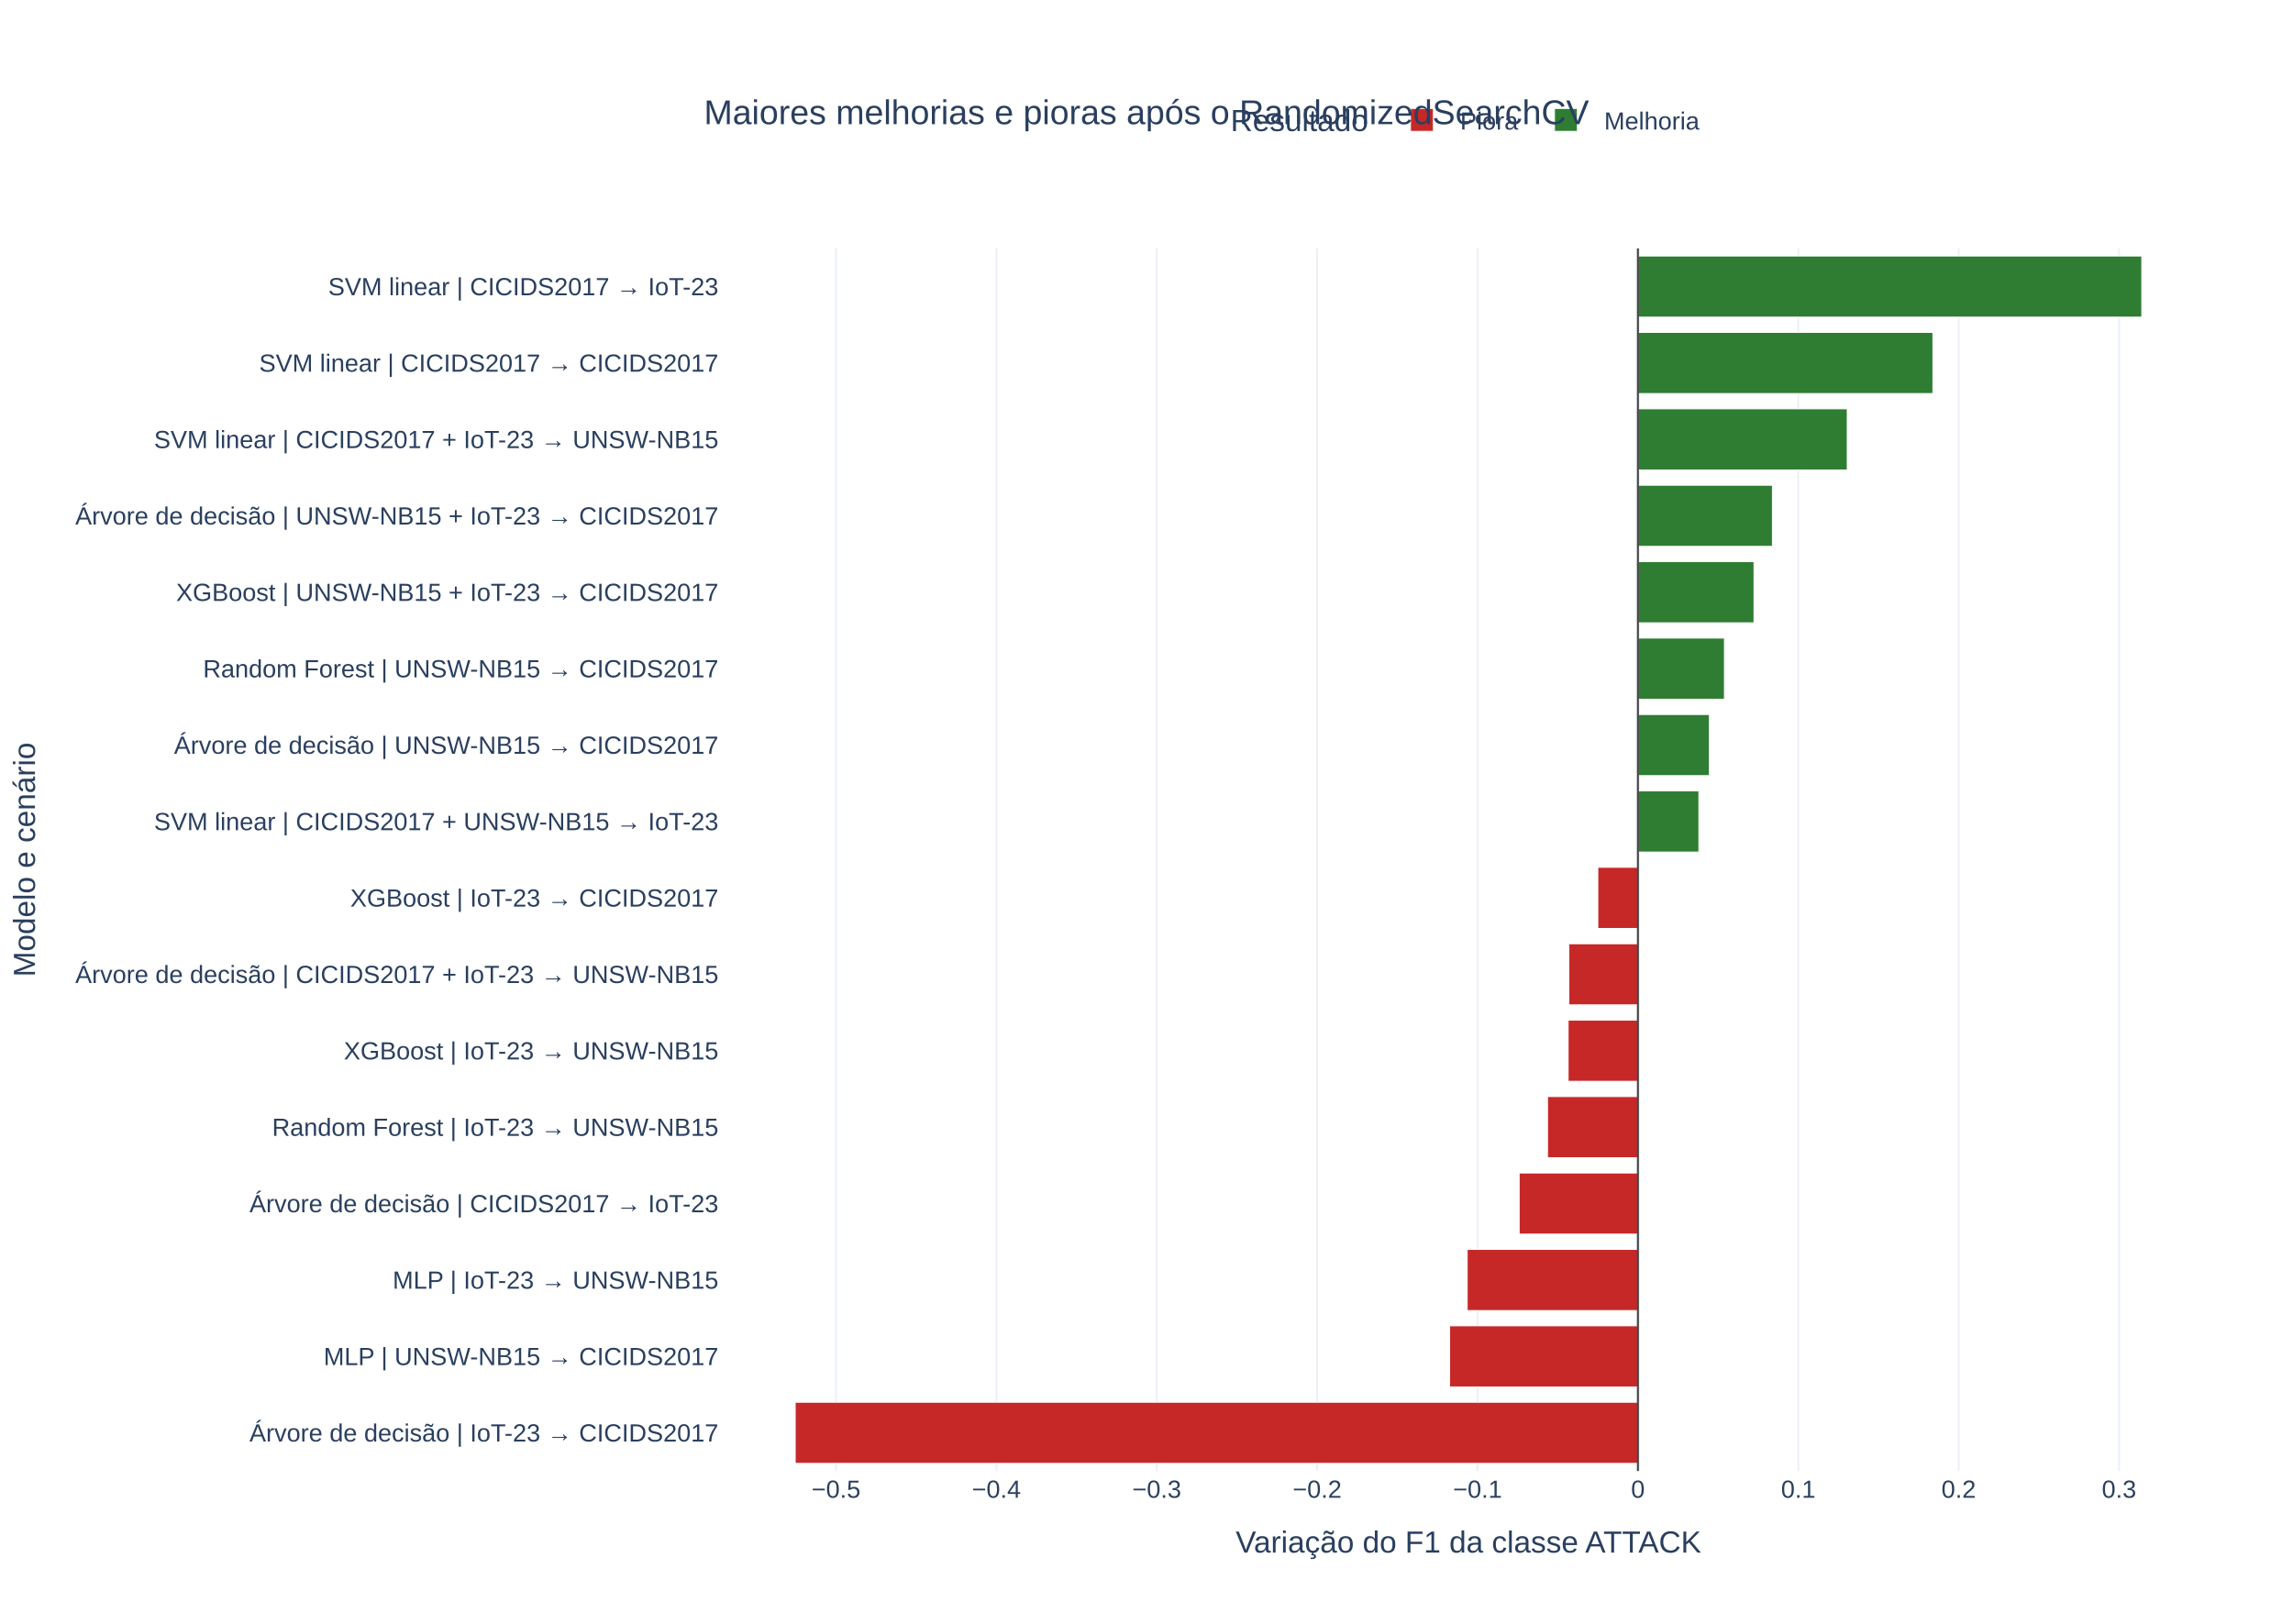
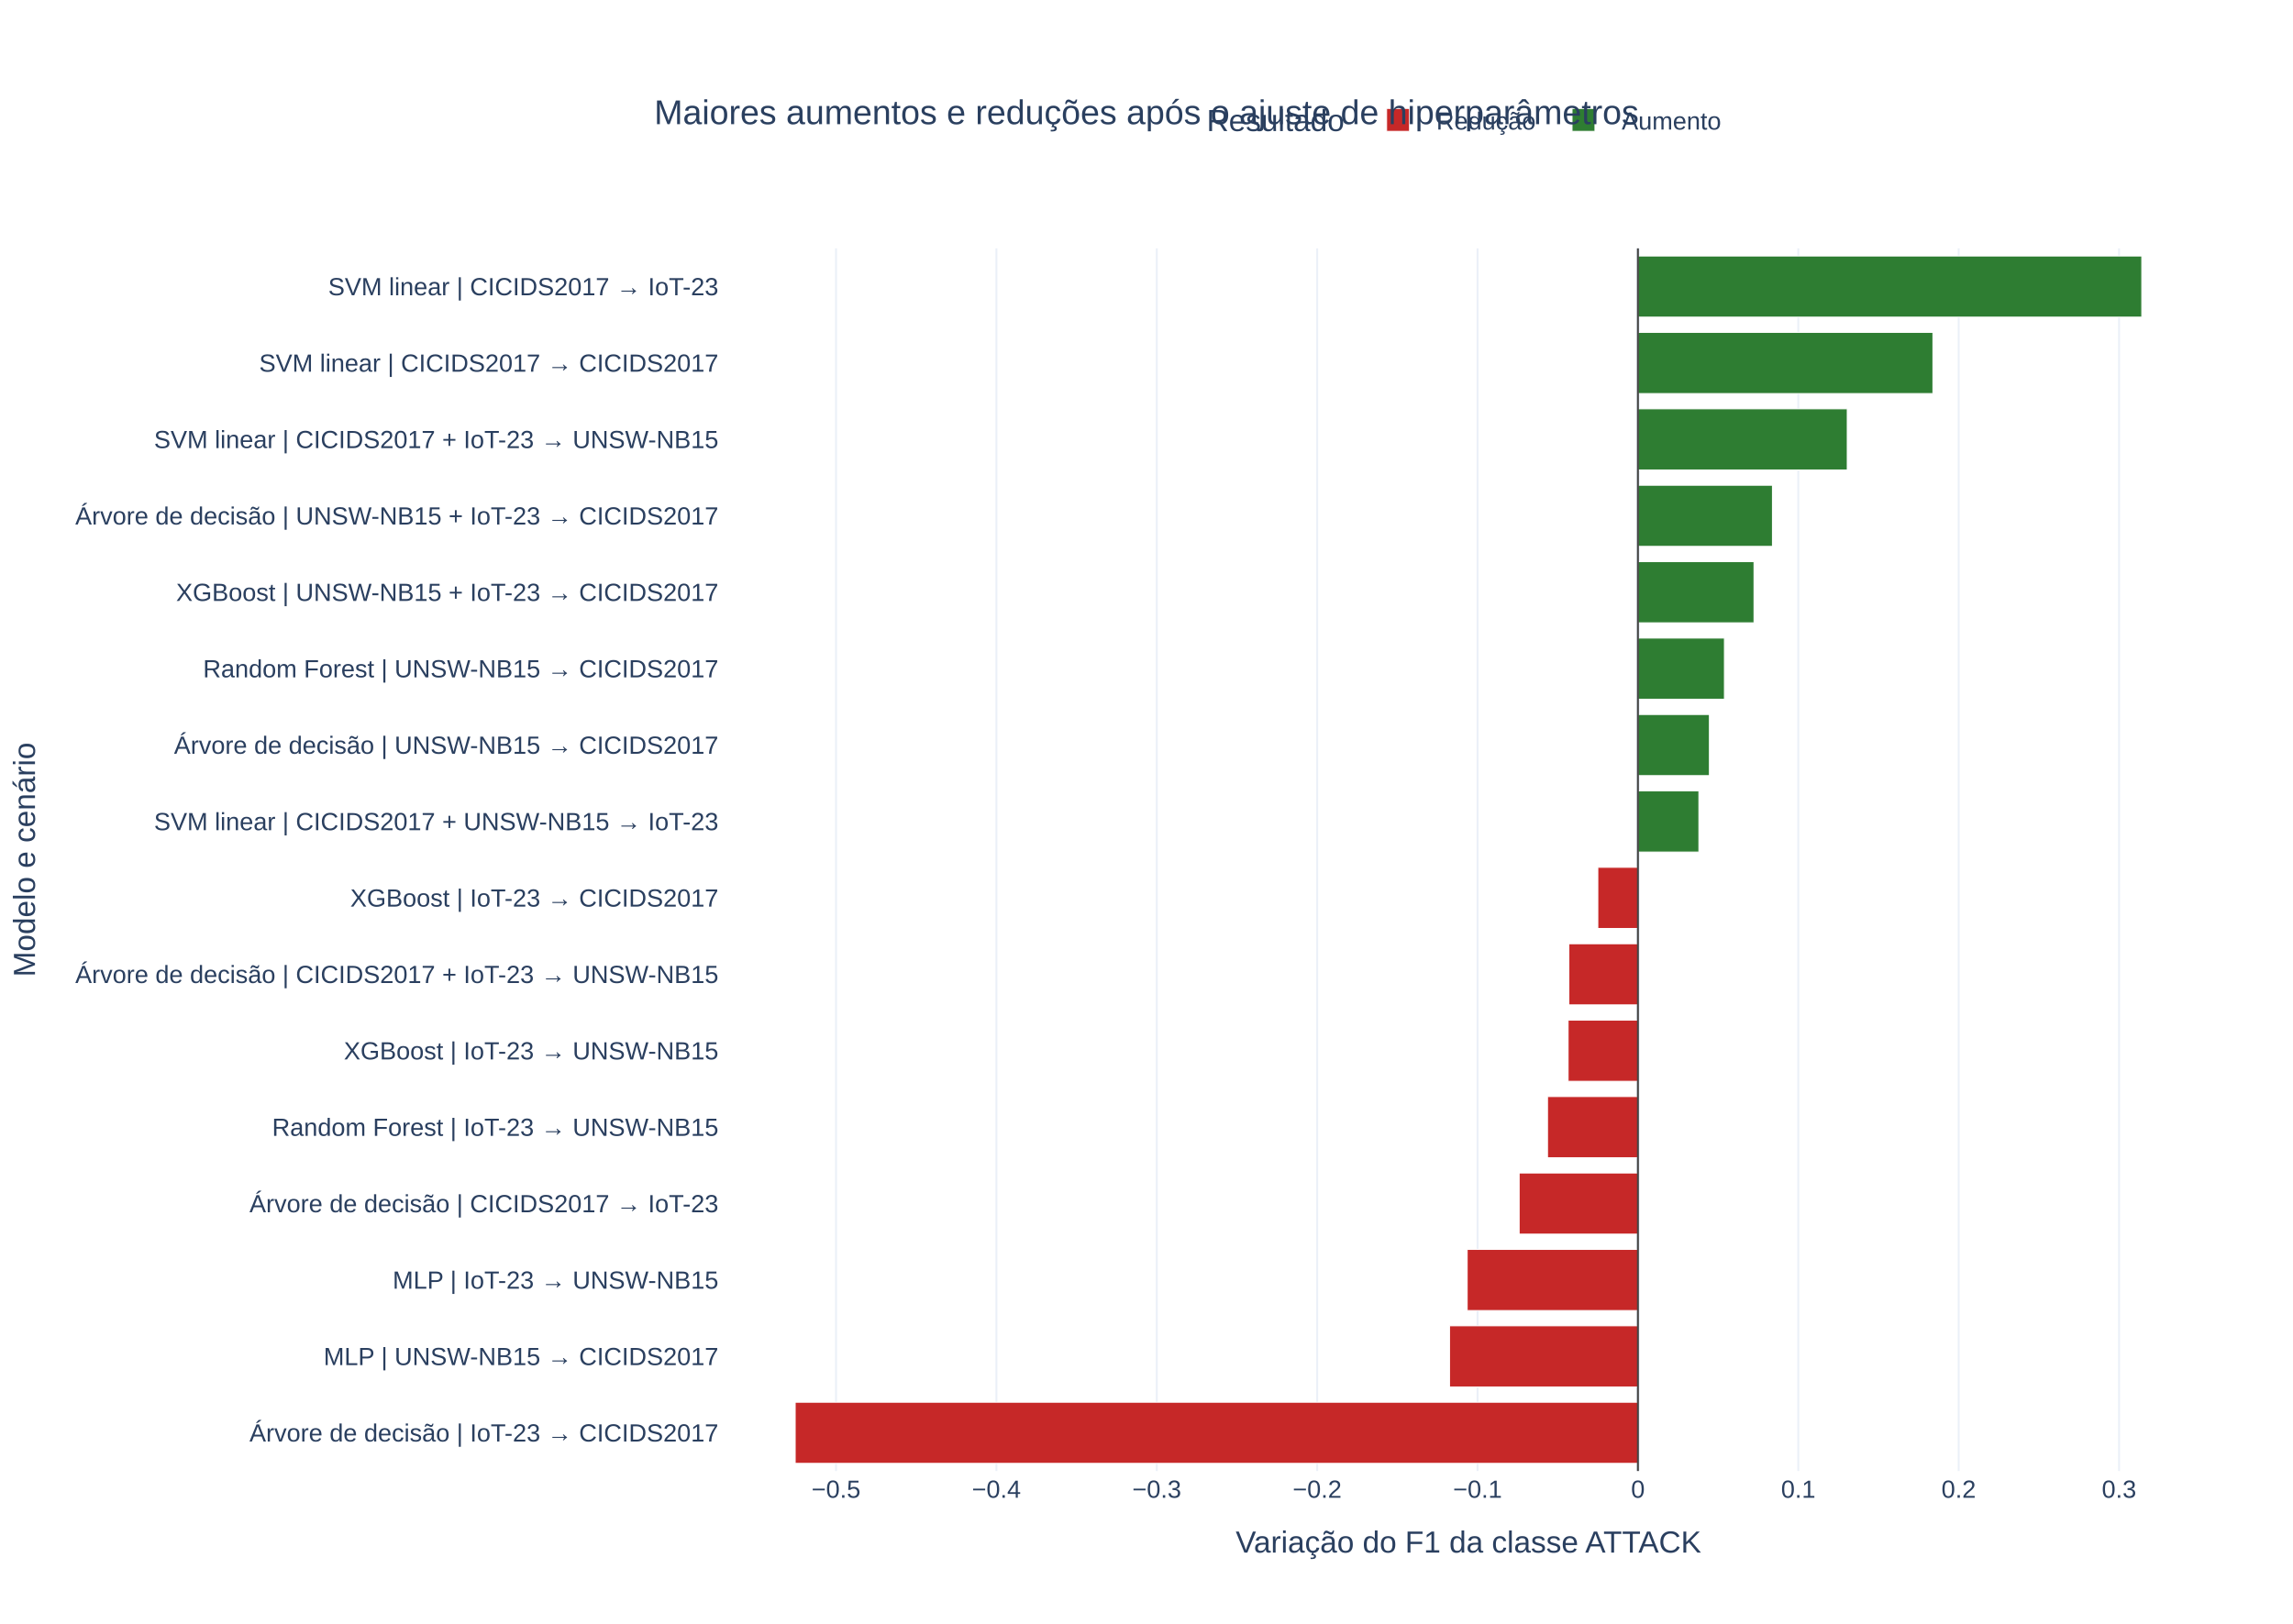
<svg xmlns="http://www.w3.org/2000/svg" class="main-svg" width="1200" height="850" style="" viewBox="0 0 1200 850">
  <rect x="0" y="0" width="1200" height="850" style="fill: rgb(255, 255, 255); fill-opacity: 1;" />
-   <defs id="defs-2eb409">
+   <defs id="defs-460ffe">
    <g class="clips">
-       <clipPath id="clip2eb409xyplot" class="plotclip">
+       <clipPath id="clip460ffexyplot" class="plotclip">
        <rect width="783" height="640" />
      </clipPath>
-       <clipPath class="axesclip" id="clip2eb409x">
+       <clipPath class="axesclip" id="clip460ffex">
        <rect x="377" y="0" width="783" height="850" />
      </clipPath>
-       <clipPath class="axesclip" id="clip2eb409y">
+       <clipPath class="axesclip" id="clip460ffey">
        <rect x="0" y="130" width="1200" height="640" />
      </clipPath>
-       <clipPath class="axesclip" id="clip2eb409xy">
+       <clipPath class="axesclip" id="clip460ffexy">
        <rect x="377" y="130" width="783" height="640" />
      </clipPath>
    </g>
    <g class="gradients" />
    <g class="patterns" />
  </defs>
  <g class="bglayer" />
  <g class="layer-below">
    <g class="imagelayer" />
    <g class="shapelayer" />
  </g>
  <g class="cartesianlayer">
    <g class="subplot xy">
      <g class="layer-subplot">
        <g class="shapelayer" />
        <g class="imagelayer" />
      </g>
      <g class="minor-gridlayer">
        <g class="x" />
        <g class="y" />
      </g>
      <g class="gridlayer">
        <g class="x">
          <path class="xgrid crisp" transform="translate(437.52,0)" d="M0,130v640" style="stroke: rgb(235, 240, 248); stroke-opacity: 1; stroke-width: 1px;" />
          <path class="xgrid crisp" transform="translate(521.45,0)" d="M0,130v640" style="stroke: rgb(235, 240, 248); stroke-opacity: 1; stroke-width: 1px;" />
          <path class="xgrid crisp" transform="translate(605.38,0)" d="M0,130v640" style="stroke: rgb(235, 240, 248); stroke-opacity: 1; stroke-width: 1px;" />
          <path class="xgrid crisp" transform="translate(689.32,0)" d="M0,130v640" style="stroke: rgb(235, 240, 248); stroke-opacity: 1; stroke-width: 1px;" />
          <path class="xgrid crisp" transform="translate(773.25,0)" d="M0,130v640" style="stroke: rgb(235, 240, 248); stroke-opacity: 1; stroke-width: 1px;" />
          <path class="xgrid crisp" transform="translate(941.11,0)" d="M0,130v640" style="stroke: rgb(235, 240, 248); stroke-opacity: 1; stroke-width: 1px;" />
          <path class="xgrid crisp" transform="translate(1025.04,0)" d="M0,130v640" style="stroke: rgb(235, 240, 248); stroke-opacity: 1; stroke-width: 1px;" />
          <path class="xgrid crisp" transform="translate(1108.97,0)" d="M0,130v640" style="stroke: rgb(235, 240, 248); stroke-opacity: 1; stroke-width: 1px;" />
        </g>
        <g class="y" />
      </g>
      <g class="zerolinelayer">
        <path class="xzl zl crisp" transform="translate(857.18,0)" d="M0,130v640" style="stroke: rgb(235, 240, 248); stroke-opacity: 1; stroke-width: 2px;" />
      </g>
      <g class="layer-between">
        <g class="shapelayer" />
        <g class="imagelayer" />
      </g>
      <path class="xlines-below" />
      <path class="ylines-below" />
      <g class="overlines-below" />
      <g class="xaxislayer-below" />
      <g class="yaxislayer-below" />
      <g class="overaxes-below" />
      <g class="overplot">
-         <g class="xy" transform="translate(377,130)" clip-path="url(#clip2eb409xyplot)">
+         <g class="xy" transform="translate(377,130)" clip-path="url(#clip460ffexyplot)">
          <g class="barlayer mlayer">
            <g class="trace bars" style="opacity: 1;">
              <g class="points">
                <g class="point">
                  <path d="M480.18,636V604H39.15V636Z" style="vector-effect: none; opacity: 1; stroke-width: 0.5px; fill: rgb(198, 40, 40); fill-opacity: 1; stroke: rgb(255, 255, 255); stroke-opacity: 1;" />
                </g>
                <g class="point">
                  <path d="M480.18,596V564H381.58V596Z" style="vector-effect: none; opacity: 1; stroke-width: 0.5px; fill: rgb(198, 40, 40); fill-opacity: 1; stroke: rgb(255, 255, 255); stroke-opacity: 1;" />
                </g>
                <g class="point">
                  <path d="M480.18,556V524H390.83V556Z" style="vector-effect: none; opacity: 1; stroke-width: 0.5px; fill: rgb(198, 40, 40); fill-opacity: 1; stroke: rgb(255, 255, 255); stroke-opacity: 1;" />
                </g>
                <g class="point">
                  <path d="M480.18,516V484H418.02V516Z" style="vector-effect: none; opacity: 1; stroke-width: 0.5px; fill: rgb(198, 40, 40); fill-opacity: 1; stroke: rgb(255, 255, 255); stroke-opacity: 1;" />
                </g>
                <g class="point">
                  <path d="M480.18,476V444H432.85V476Z" style="vector-effect: none; opacity: 1; stroke-width: 0.5px; fill: rgb(198, 40, 40); fill-opacity: 1; stroke: rgb(255, 255, 255); stroke-opacity: 1;" />
                </g>
                <g class="point">
                  <path d="M480.18,436V404H443.65V436Z" style="vector-effect: none; opacity: 1; stroke-width: 0.5px; fill: rgb(198, 40, 40); fill-opacity: 1; stroke: rgb(255, 255, 255); stroke-opacity: 1;" />
                </g>
                <g class="point">
                  <path d="M480.18,396V364H444.04V396Z" style="vector-effect: none; opacity: 1; stroke-width: 0.5px; fill: rgb(198, 40, 40); fill-opacity: 1; stroke: rgb(255, 255, 255); stroke-opacity: 1;" />
                </g>
                <g class="point">
                  <path d="M480.18,356V324H459.19V356Z" style="vector-effect: none; opacity: 1; stroke-width: 0.5px; fill: rgb(198, 40, 40); fill-opacity: 1; stroke: rgb(255, 255, 255); stroke-opacity: 1;" />
                </g>
              </g>
            </g>
            <g class="trace bars" style="opacity: 1;">
              <g class="points">
                <g class="point">
                  <path d="M480.18,316V284H512.07V316Z" style="vector-effect: none; opacity: 1; stroke-width: 0.5px; fill: rgb(46, 125, 50); fill-opacity: 1; stroke: rgb(255, 255, 255); stroke-opacity: 1;" />
                </g>
                <g class="point">
                  <path d="M480.18,276V244H517.59V276Z" style="vector-effect: none; opacity: 1; stroke-width: 0.5px; fill: rgb(46, 125, 50); fill-opacity: 1; stroke: rgb(255, 255, 255); stroke-opacity: 1;" />
                </g>
                <g class="point">
                  <path d="M480.18,236V204H525.44V236Z" style="vector-effect: none; opacity: 1; stroke-width: 0.5px; fill: rgb(46, 125, 50); fill-opacity: 1; stroke: rgb(255, 255, 255); stroke-opacity: 1;" />
                </g>
                <g class="point">
                  <path d="M480.18,196V164H540.92V196Z" style="vector-effect: none; opacity: 1; stroke-width: 0.5px; fill: rgb(46, 125, 50); fill-opacity: 1; stroke: rgb(255, 255, 255); stroke-opacity: 1;" />
                </g>
                <g class="point">
                  <path d="M480.18,156V124H550.57V156Z" style="vector-effect: none; opacity: 1; stroke-width: 0.5px; fill: rgb(46, 125, 50); fill-opacity: 1; stroke: rgb(255, 255, 255); stroke-opacity: 1;" />
                </g>
                <g class="point">
                  <path d="M480.18,116V84H589.72V116Z" style="vector-effect: none; opacity: 1; stroke-width: 0.5px; fill: rgb(46, 125, 50); fill-opacity: 1; stroke: rgb(255, 255, 255); stroke-opacity: 1;" />
                </g>
                <g class="point">
                  <path d="M480.18,76V44H634.55V76Z" style="vector-effect: none; opacity: 1; stroke-width: 0.5px; fill: rgb(46, 125, 50); fill-opacity: 1; stroke: rgb(255, 255, 255); stroke-opacity: 1;" />
                </g>
                <g class="point">
                  <path d="M480.18,36V4H743.85V36Z" style="vector-effect: none; opacity: 1; stroke-width: 0.5px; fill: rgb(46, 125, 50); fill-opacity: 1; stroke: rgb(255, 255, 255); stroke-opacity: 1;" />
                </g>
              </g>
            </g>
          </g>
        </g>
      </g>
      <g class="zerolinelayer-above" />
      <path class="xlines-above crisp" d="M0,0" style="fill: none;" />
      <path class="ylines-above crisp" d="M0,0" style="fill: none;" />
      <g class="overlines-above" />
      <g class="xaxislayer-above">
        <g class="xtick">
          <text text-anchor="middle" x="0" y="784" transform="translate(437.52,0)" style="font-family: Arial; font-size: 13px; fill: rgb(42, 63, 95); fill-opacity: 1; white-space: pre;">−0.5</text>
        </g>
        <g class="xtick">
          <text text-anchor="middle" x="0" y="784" style="font-family: Arial; font-size: 13px; fill: rgb(42, 63, 95); fill-opacity: 1; white-space: pre;" transform="translate(521.45,0)">−0.4</text>
        </g>
        <g class="xtick">
          <text text-anchor="middle" x="0" y="784" style="font-family: Arial; font-size: 13px; fill: rgb(42, 63, 95); fill-opacity: 1; white-space: pre;" transform="translate(605.38,0)">−0.3</text>
        </g>
        <g class="xtick">
          <text text-anchor="middle" x="0" y="784" style="font-family: Arial; font-size: 13px; fill: rgb(42, 63, 95); fill-opacity: 1; white-space: pre;" transform="translate(689.32,0)">−0.2</text>
        </g>
        <g class="xtick">
          <text text-anchor="middle" x="0" y="784" style="font-family: Arial; font-size: 13px; fill: rgb(42, 63, 95); fill-opacity: 1; white-space: pre;" transform="translate(773.25,0)">−0.1</text>
        </g>
        <g class="xtick">
          <text text-anchor="middle" x="0" y="784" style="font-family: Arial; font-size: 13px; fill: rgb(42, 63, 95); fill-opacity: 1; white-space: pre;" transform="translate(857.18,0)">0</text>
        </g>
        <g class="xtick">
          <text text-anchor="middle" x="0" y="784" style="font-family: Arial; font-size: 13px; fill: rgb(42, 63, 95); fill-opacity: 1; white-space: pre;" transform="translate(941.11,0)">0.1</text>
        </g>
        <g class="xtick">
          <text text-anchor="middle" x="0" y="784" style="font-family: Arial; font-size: 13px; fill: rgb(42, 63, 95); fill-opacity: 1; white-space: pre;" transform="translate(1025.04,0)">0.2</text>
        </g>
        <g class="xtick">
          <text text-anchor="middle" x="0" y="784" style="font-family: Arial; font-size: 13px; fill: rgb(42, 63, 95); fill-opacity: 1; white-space: pre;" transform="translate(1108.97,0)">0.3</text>
        </g>
      </g>
      <g class="yaxislayer-above">
        <g class="ytick">
          <text text-anchor="end" x="376" y="4.55" transform="translate(0,750)" style="font-family: Arial; font-size: 13px; fill: rgb(42, 63, 95); fill-opacity: 1; white-space: pre;">Árvore de decisão | IoT-23 → CICIDS2017</text>
        </g>
        <g class="ytick">
          <text text-anchor="end" x="376" y="4.55" transform="translate(0,710)" style="font-family: Arial; font-size: 13px; fill: rgb(42, 63, 95); fill-opacity: 1; white-space: pre;">MLP | UNSW-NB15 → CICIDS2017</text>
        </g>
        <g class="ytick">
          <text text-anchor="end" x="376" y="4.55" transform="translate(0,670)" style="font-family: Arial; font-size: 13px; fill: rgb(42, 63, 95); fill-opacity: 1; white-space: pre;">MLP | IoT-23 → UNSW-NB15</text>
        </g>
        <g class="ytick">
          <text text-anchor="end" x="376" y="4.55" transform="translate(0,630)" style="font-family: Arial; font-size: 13px; fill: rgb(42, 63, 95); fill-opacity: 1; white-space: pre;">Árvore de decisão | CICIDS2017 → IoT-23</text>
        </g>
        <g class="ytick">
          <text text-anchor="end" x="376" y="4.55" transform="translate(0,590)" style="font-family: Arial; font-size: 13px; fill: rgb(42, 63, 95); fill-opacity: 1; white-space: pre;">Random Forest | IoT-23 → UNSW-NB15</text>
        </g>
        <g class="ytick">
          <text text-anchor="end" x="376" y="4.55" transform="translate(0,550)" style="font-family: Arial; font-size: 13px; fill: rgb(42, 63, 95); fill-opacity: 1; white-space: pre;">XGBoost | IoT-23 → UNSW-NB15</text>
        </g>
        <g class="ytick">
          <text text-anchor="end" x="376" y="4.55" transform="translate(0,510)" style="font-family: Arial; font-size: 13px; fill: rgb(42, 63, 95); fill-opacity: 1; white-space: pre;">Árvore de decisão | CICIDS2017 + IoT-23 → UNSW-NB15</text>
        </g>
        <g class="ytick">
          <text text-anchor="end" x="376" y="4.55" transform="translate(0,470)" style="font-family: Arial; font-size: 13px; fill: rgb(42, 63, 95); fill-opacity: 1; white-space: pre;">XGBoost | IoT-23 → CICIDS2017</text>
        </g>
        <g class="ytick">
          <text text-anchor="end" x="376" y="4.55" transform="translate(0,430)" style="font-family: Arial; font-size: 13px; fill: rgb(42, 63, 95); fill-opacity: 1; white-space: pre;">SVM linear | CICIDS2017 + UNSW-NB15 → IoT-23</text>
        </g>
        <g class="ytick">
          <text text-anchor="end" x="376" y="4.55" transform="translate(0,390)" style="font-family: Arial; font-size: 13px; fill: rgb(42, 63, 95); fill-opacity: 1; white-space: pre;">Árvore de decisão | UNSW-NB15 → CICIDS2017</text>
        </g>
        <g class="ytick">
          <text text-anchor="end" x="376" y="4.55" transform="translate(0,350)" style="font-family: Arial; font-size: 13px; fill: rgb(42, 63, 95); fill-opacity: 1; white-space: pre;">Random Forest | UNSW-NB15 → CICIDS2017</text>
        </g>
        <g class="ytick">
          <text text-anchor="end" x="376" y="4.55" transform="translate(0,310)" style="font-family: Arial; font-size: 13px; fill: rgb(42, 63, 95); fill-opacity: 1; white-space: pre;">XGBoost | UNSW-NB15 + IoT-23 → CICIDS2017</text>
        </g>
        <g class="ytick">
          <text text-anchor="end" x="376" y="4.55" transform="translate(0,270)" style="font-family: Arial; font-size: 13px; fill: rgb(42, 63, 95); fill-opacity: 1; white-space: pre;">Árvore de decisão | UNSW-NB15 + IoT-23 → CICIDS2017</text>
        </g>
        <g class="ytick">
          <text text-anchor="end" x="376" y="4.55" transform="translate(0,230)" style="font-family: Arial; font-size: 13px; fill: rgb(42, 63, 95); fill-opacity: 1; white-space: pre;">SVM linear | CICIDS2017 + IoT-23 → UNSW-NB15</text>
        </g>
        <g class="ytick">
          <text text-anchor="end" x="376" y="4.55" transform="translate(0,190)" style="font-family: Arial; font-size: 13px; fill: rgb(42, 63, 95); fill-opacity: 1; white-space: pre;">SVM linear | CICIDS2017 → CICIDS2017</text>
        </g>
        <g class="ytick">
          <text text-anchor="end" x="376" y="4.55" transform="translate(0,150)" style="font-family: Arial; font-size: 13px; fill: rgb(42, 63, 95); fill-opacity: 1; white-space: pre;">SVM linear | CICIDS2017 → IoT-23</text>
        </g>
      </g>
      <g class="overaxes-above" />
    </g>
  </g>
  <g class="polarlayer" />
  <g class="smithlayer" />
  <g class="ternarylayer" />
  <g class="geolayer" />
  <g class="funnelarealayer" />
  <g class="pielayer" />
  <g class="iciclelayer" />
  <g class="treemaplayer" />
  <g class="sunburstlayer" />
  <g class="glimages" />
-   <defs id="topdefs-2eb409">
+   <defs id="topdefs-460ffe">
    <g class="clips" />
-     <clipPath id="legend2eb409">
-       <rect width="253" height="31" x="0" y="0" />
+     <clipPath id="legend460ffe">
+       <rect width="278" height="31" x="0" y="0" />
    </clipPath>
  </defs>
  <g class="layer-above">
    <g class="imagelayer" />
    <g class="shapelayer">
-       <g class="shape-group" data-index="0" clip-path="url(#clip2eb409x)">
+       <g class="shape-group" data-index="0" clip-path="url(#clip460ffex)">
        <path data-index="0" fill-rule="evenodd" d="M857.18,770L857.18,130" style="opacity: 1; stroke: rgb(68, 68, 68); stroke-opacity: 1; fill: rgb(0, 0, 0); fill-opacity: 0; stroke-width: 1px;" />
      </g>
    </g>
  </g>
  <g class="infolayer">
-     <g class="legend" pointer-events="all" transform="translate(642,47.8)">
-       <rect class="bg" shape-rendering="crispEdges" style="stroke: rgb(68, 68, 68); stroke-opacity: 1; fill: rgb(255, 255, 255); fill-opacity: 1; stroke-width: 0px;" width="253" height="31" x="0" y="0" />
-       <g class="scrollbox" transform="" clip-path="url(#legend2eb409)">
+     <g class="legend" pointer-events="all" transform="translate(629.5,47.8)">
+       <rect class="bg" shape-rendering="crispEdges" style="stroke: rgb(68, 68, 68); stroke-opacity: 1; fill: rgb(255, 255, 255); fill-opacity: 1; stroke-width: 0px;" width="278" height="31" x="0" y="0" />
+       <g class="scrollbox" transform="" clip-path="url(#legend460ffe)">
        <text class="legendtitletext" text-anchor="start" x="2" y="20.8" style="font-family: Arial; font-size: 16px; fill: rgb(42, 63, 95); fill-opacity: 1; white-space: pre; opacity: 1;">Resultado</text>
        <g class="groups" transform="">
          <g class="traces" transform="translate(82.14844,14.95)" style="opacity: 1;">
-             <text class="legendtext" text-anchor="start" x="40" y="5.07" style="font-family: Arial; font-size: 13px; fill: rgb(42, 63, 95); fill-opacity: 1; white-space: pre;">Piora</text>
+             <text class="legendtext" text-anchor="start" x="40" y="5.07" style="font-family: Arial; font-size: 13px; fill: rgb(42, 63, 95); fill-opacity: 1; white-space: pre;">Redução</text>
            <g class="layers" style="opacity: 1;">
              <g class="legendfill" />
              <g class="legendlines" />
              <g class="legendsymbols">
                <g class="legendpoints">
                  <path class="legendundefined" d="M6,6H-6V-6H6Z" transform="translate(20,0)" style="stroke-width: 0.5px; fill: rgb(198, 40, 40); fill-opacity: 1; stroke: rgb(255, 255, 255); stroke-opacity: 1;" />
                </g>
              </g>
            </g>
-             <rect class="legendtoggle" x="0" y="-9.95" width="72.859" height="19.9" style="fill: rgb(0, 0, 0); fill-opacity: 0;" />
+             <rect class="legendtoggle" x="0" y="-9.95" width="94.547" height="19.9" style="fill: rgb(0, 0, 0); fill-opacity: 0;" />
          </g>
        </g>
-         <g class="groups" transform="translate(75.35938,0)">
+         <g class="groups" transform="translate(97.04688,0)">
          <g class="traces" transform="translate(82.14844,14.95)" style="opacity: 1;">
-             <text class="legendtext" text-anchor="start" x="40" y="5.07" style="font-family: Arial; font-size: 13px; fill: rgb(42, 63, 95); fill-opacity: 1; white-space: pre;">Melhoria</text>
+             <text class="legendtext" text-anchor="start" x="40" y="5.07" style="font-family: Arial; font-size: 13px; fill: rgb(42, 63, 95); fill-opacity: 1; white-space: pre;">Aumento</text>
            <g class="layers" style="opacity: 1;">
              <g class="legendfill" />
              <g class="legendlines" />
              <g class="legendsymbols">
                <g class="legendpoints">
                  <path class="legendundefined" d="M6,6H-6V-6H6Z" transform="translate(20,0)" style="stroke-width: 0.5px; fill: rgb(46, 125, 50); fill-opacity: 1; stroke: rgb(255, 255, 255); stroke-opacity: 1;" />
                </g>
              </g>
            </g>
-             <rect class="legendtoggle" x="0" y="-9.95" width="92.359" height="19.9" style="fill: rgb(0, 0, 0); fill-opacity: 0;" />
+             <rect class="legendtoggle" x="0" y="-9.95" width="95.547" height="19.9" style="fill: rgb(0, 0, 0); fill-opacity: 0;" />
          </g>
        </g>
      </g>
      <rect class="scrollbar" rx="20" ry="3" width="0" height="0" style="fill: rgb(128, 139, 164); fill-opacity: 1;" x="0" y="0" />
    </g>
    <g class="g-gtitle">
-       <text class="gtitle" x="600" y="65" text-anchor="middle" dy="0em" style="opacity: 1; font-family: Arial; font-size: 18px; fill: rgb(42, 63, 95); fill-opacity: 1; white-space: pre;">Maiores melhorias e pioras após o RandomizedSearchCV</text>
+       <text class="gtitle" x="600" y="65" text-anchor="middle" dy="0em" style="opacity: 1; font-family: Arial; font-size: 18px; fill: rgb(42, 63, 95); fill-opacity: 1; white-space: pre;">Maiores aumentos e reduções após o ajuste de hiperparâmetros</text>
    </g>
    <g class="g-xtitle">
      <text class="xtitle" x="768.5" y="812.7" text-anchor="middle" style="opacity: 1; font-family: Arial; font-size: 16px; fill: rgb(42, 63, 95); fill-opacity: 1; white-space: pre;">Variação do F1 da classe ATTACK</text>
    </g>
    <g class="g-ytitle">
      <text class="ytitle" transform="rotate(-90,18.30625,450)" x="18.306" y="450" text-anchor="middle" style="opacity: 1; font-family: Arial; font-size: 16px; fill: rgb(42, 63, 95); fill-opacity: 1; white-space: pre;">Modelo e cenário</text>
    </g>
  </g>
</svg>
